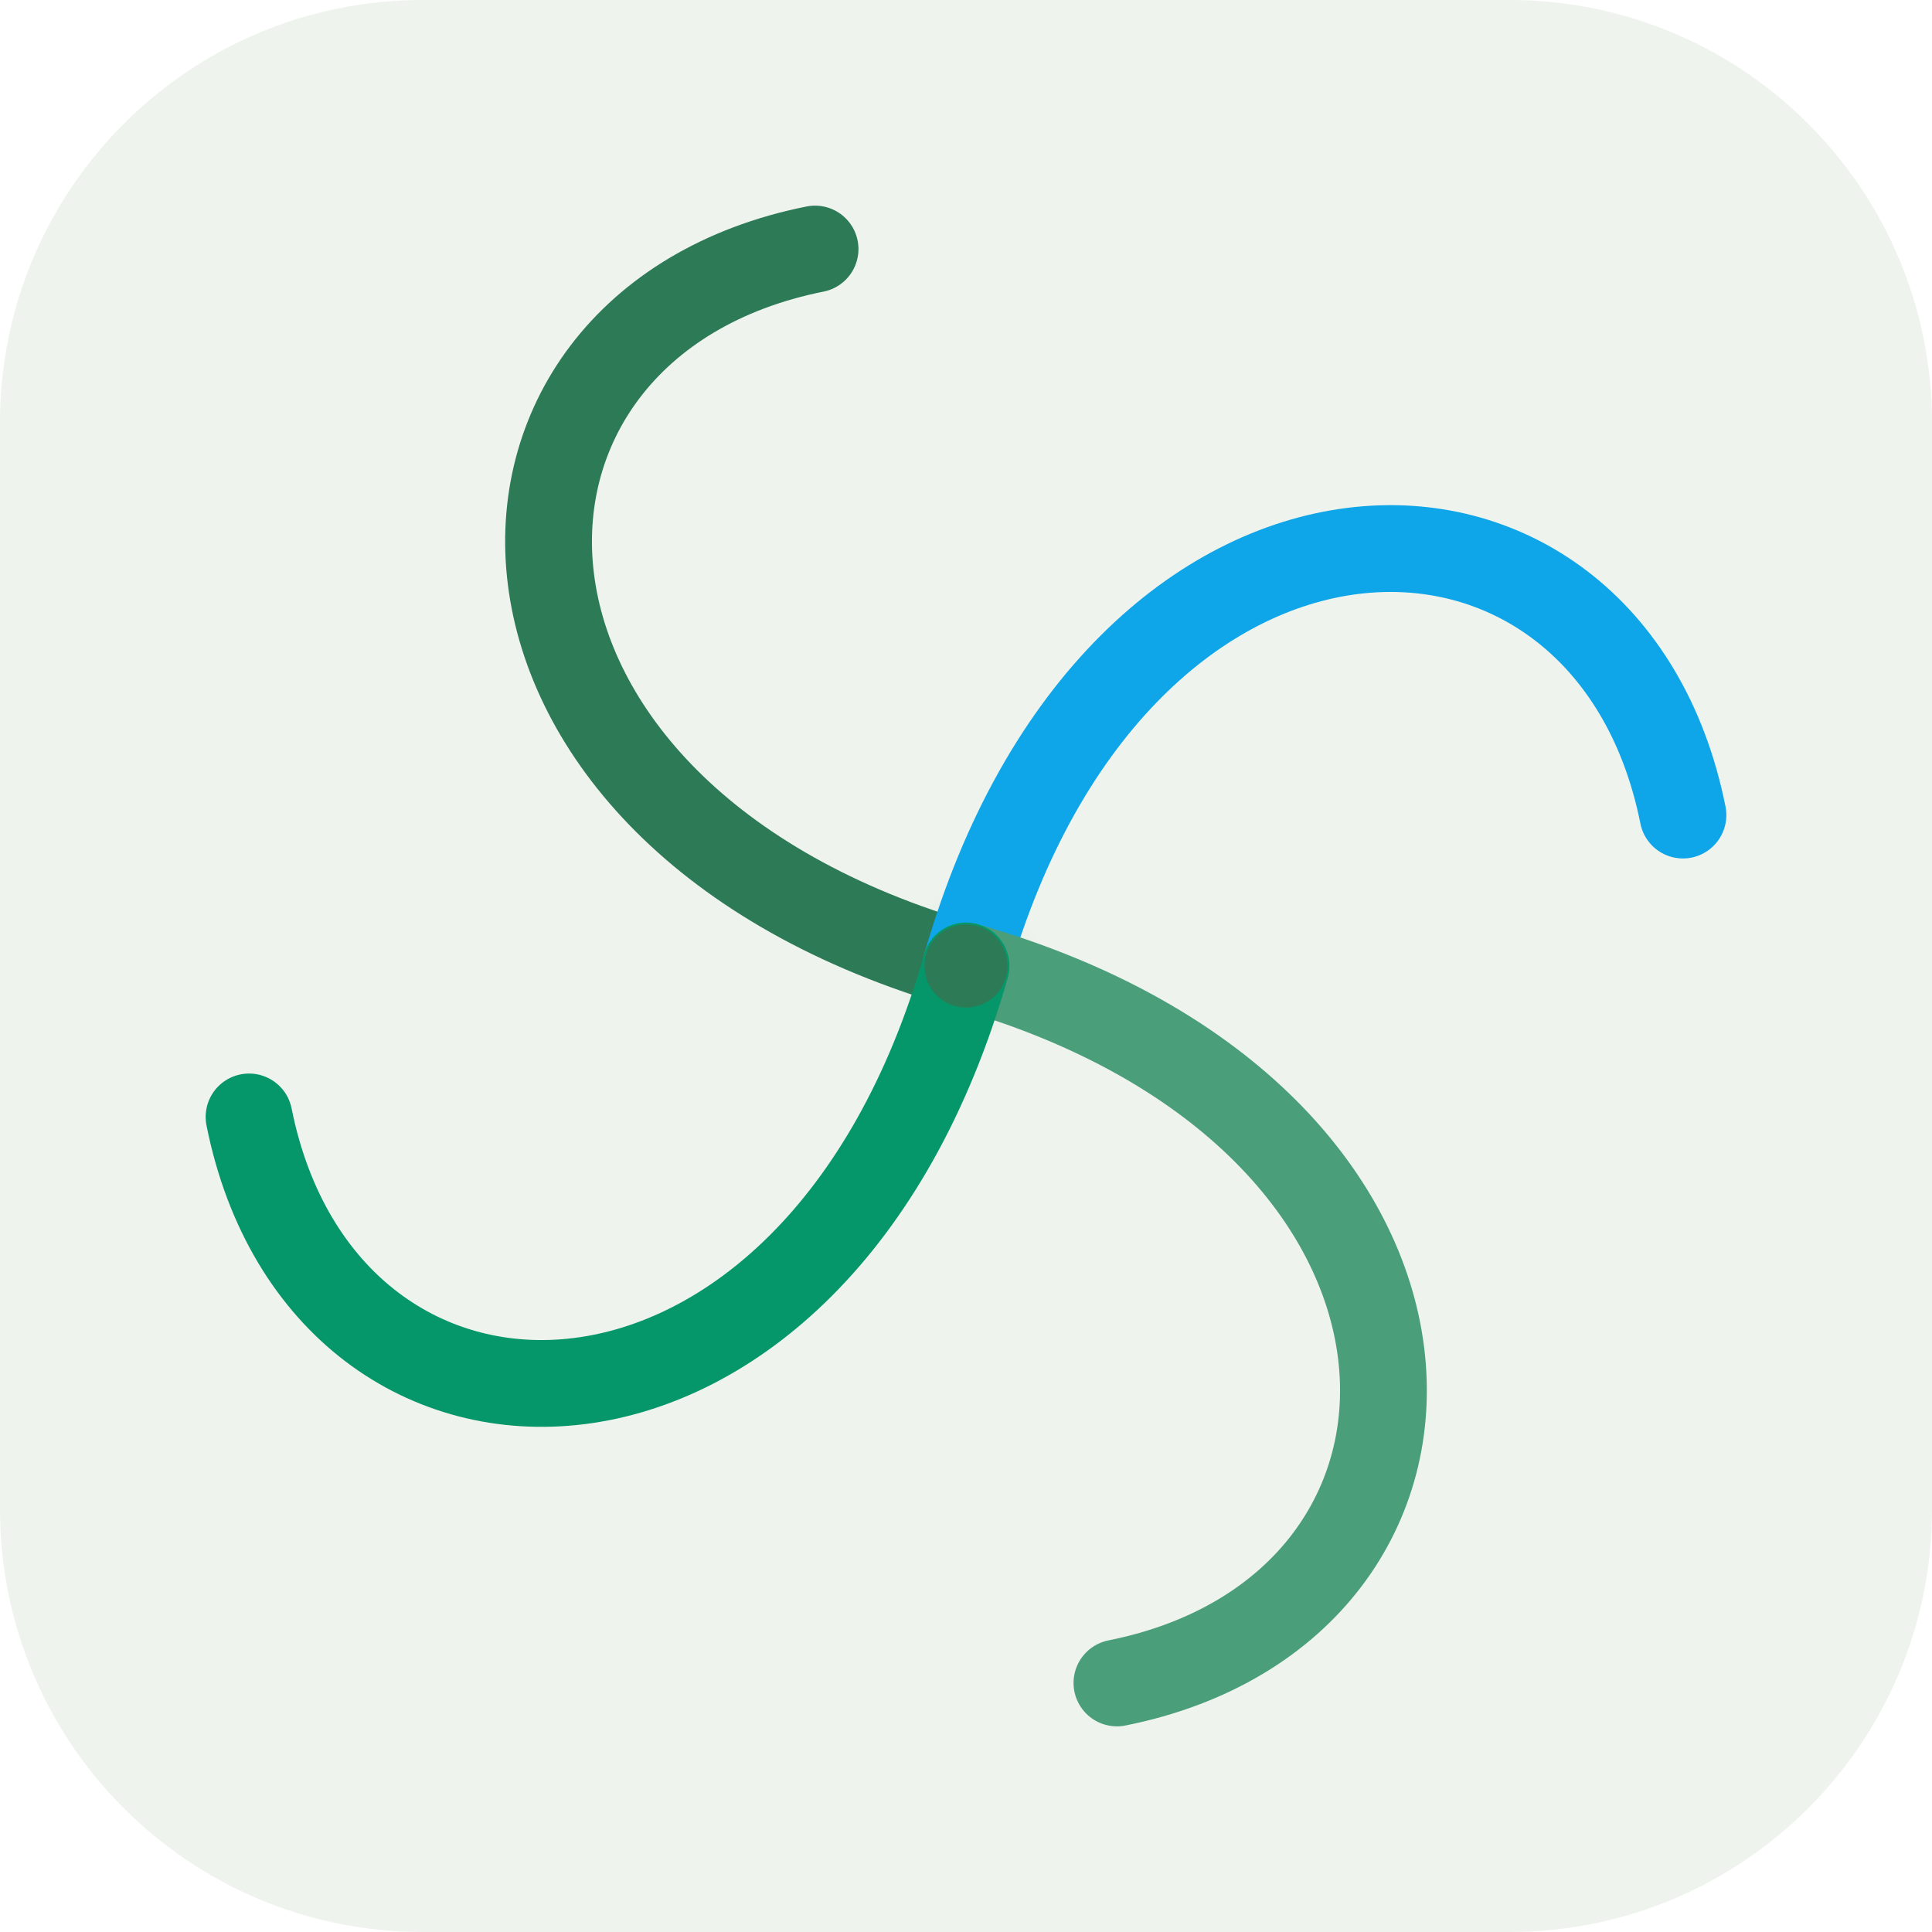
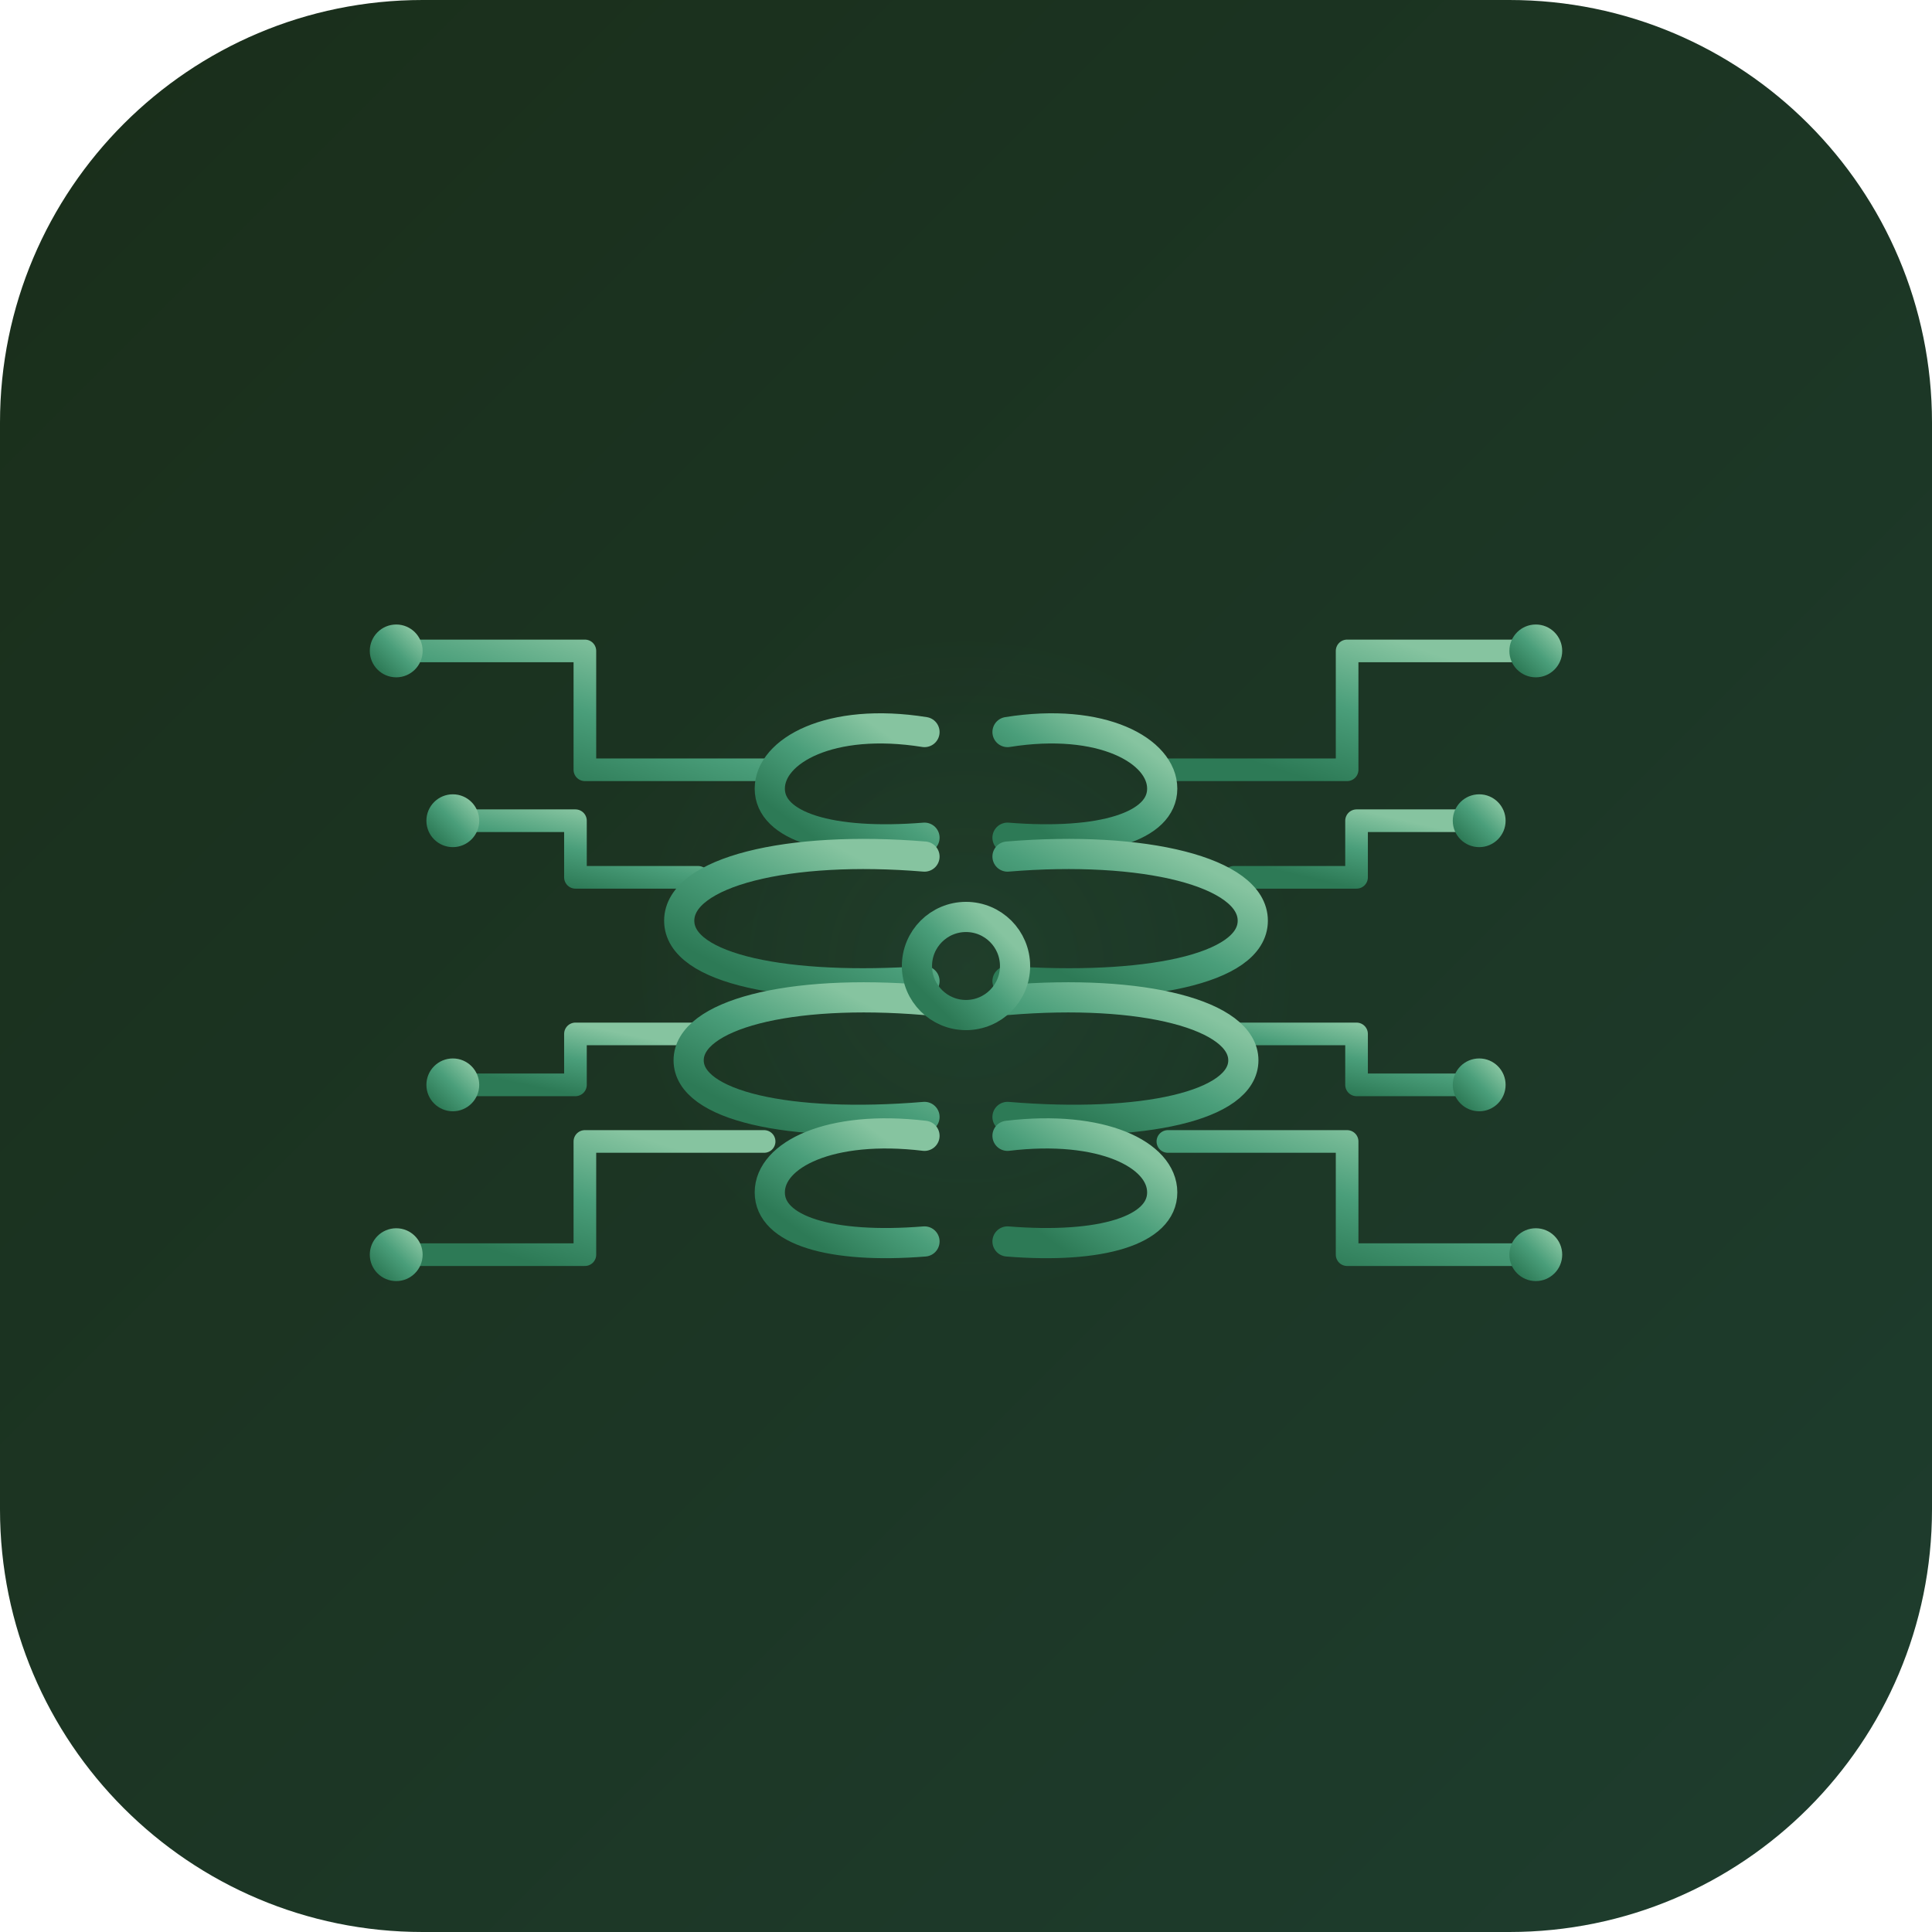
<svg xmlns="http://www.w3.org/2000/svg" viewBox="0 0 1024 1024">
-   <rect width="1024" height="1024" rx="224" fill="#eef3ed" />
  <defs>
-     <radialGradient id="glow" cx="50%" cy="50%" r="20%">
-       <stop offset="0%" stop-color="#2d7a56" stop-opacity="0.15" />
-       <stop offset="100%" stop-color="#2d7a56" stop-opacity="0" />
+     <linearGradient id="bg" x1="0" y1="0" x2="1" y2="1">
+       <stop offset="0%" stop-color="#1a2e1a" />
+       <stop offset="100%" stop-color="#1e3d2e" />
+     </linearGradient>
+     <linearGradient id="grad" x1="0.15" y1="0.85" x2="0.85" y2="0.15">
+       <stop offset="0%" stop-color="#2d7a56" />
+       <stop offset="50%" stop-color="#4a9e7a" />
+       <stop offset="100%" stop-color="#86c4a0" />
+     </linearGradient>
+     <radialGradient id="glow" cx="50%" cy="50%" r="30%">
+       <stop offset="0%" stop-color="#4a9e7a" stop-opacity="0.08" />
+       <stop offset="100%" stop-color="#4a9e7a" stop-opacity="0" />
    </radialGradient>
  </defs>
-   <g transform="translate(512, 512)">
-     <circle r="100" fill="url(#glow)" />
-     <path d="M -80 -380 C -280 -340, -280 -80, 0 0" stroke="#2d7a56" stroke-width="46" fill="none" stroke-linecap="round" />
-     <path d="M 380 -80 C 340 -280, 80 -280, 0 0" stroke="#0ea5e9" stroke-width="46" fill="none" stroke-linecap="round" />
-     <path d="M 80 380 C 280 340, 280 80, 0 0" stroke="#4a9e7a" stroke-width="46" fill="none" stroke-linecap="round" />
-     <path d="M -380 80 C -340 280, -80 280, 0 0" stroke="#059669" stroke-width="46" fill="none" stroke-linecap="round" />
-     <circle r="22" fill="#2d7a56" />
+   <rect width="1024" height="1024" rx="224" fill="url(#bg)" />
+   <circle cx="512" cy="512" r="300" fill="url(#glow)" />
+   <g stroke="url(#grad)" stroke-width="12" fill="none" stroke-linecap="round" stroke-linejoin="round">
+     <path d="M 210 345 H 310 V 408 H 405" />
+     <path d="M 240 435 H 305 V 465 H 370" />
+     <path d="M 240 575 H 305 V 548 H 370" />
+     <path d="M 210 665 H 310 V 605 H 405" />
+     <path d="M 814 345 H 714 V 408 H 619" />
+     <path d="M 784 435 H 719 V 465 H 654" />
+     <path d="M 784 575 H 719 V 548 H 654" />
+     <path d="M 814 665 H 714 V 605 H 619" />
+   </g>
+   <g stroke="url(#grad)" stroke-width="16" fill="none" stroke-linecap="round">
+     <path d="M 490 388 C 440 380, 408 398, 408 418 C 408 438, 440 448, 490 444" />
+     <path d="M 490 454 C 418 448, 360 462, 360 488 C 360 514, 418 525, 490 520" />
+     <path d="M 490 530 C 418 524, 365 538, 365 562 C 365 586, 418 598, 490 592" />
+     <path d="M 490 602 C 440 596, 408 612, 408 632 C 408 652, 440 662, 490 658" />
+     <path d="M 534 388 C 584 380, 616 398, 616 418 C 616 438, 584 448, 534 444" />
+     <path d="M 534 454 C 606 448, 664 462, 664 488 C 664 514, 606 525, 534 520" />
+     <path d="M 534 530 C 606 524, 659 538, 659 562 C 659 586, 606 598, 534 592" />
+     <path d="M 534 602 C 584 596, 616 612, 616 632 C 616 652, 584 662, 534 658" />
+     <circle cx="512" cy="512" r="26" />
+   </g>
+   <g fill="url(#grad)" stroke="none">
+     <circle cx="210" cy="345" r="14" />
+     <circle cx="240" cy="435" r="14" />
+     <circle cx="240" cy="575" r="14" />
+     <circle cx="210" cy="665" r="14" />
+     <circle cx="814" cy="345" r="14" />
+     <circle cx="784" cy="435" r="14" />
+     <circle cx="784" cy="575" r="14" />
+     <circle cx="814" cy="665" r="14" />
  </g>
</svg>
